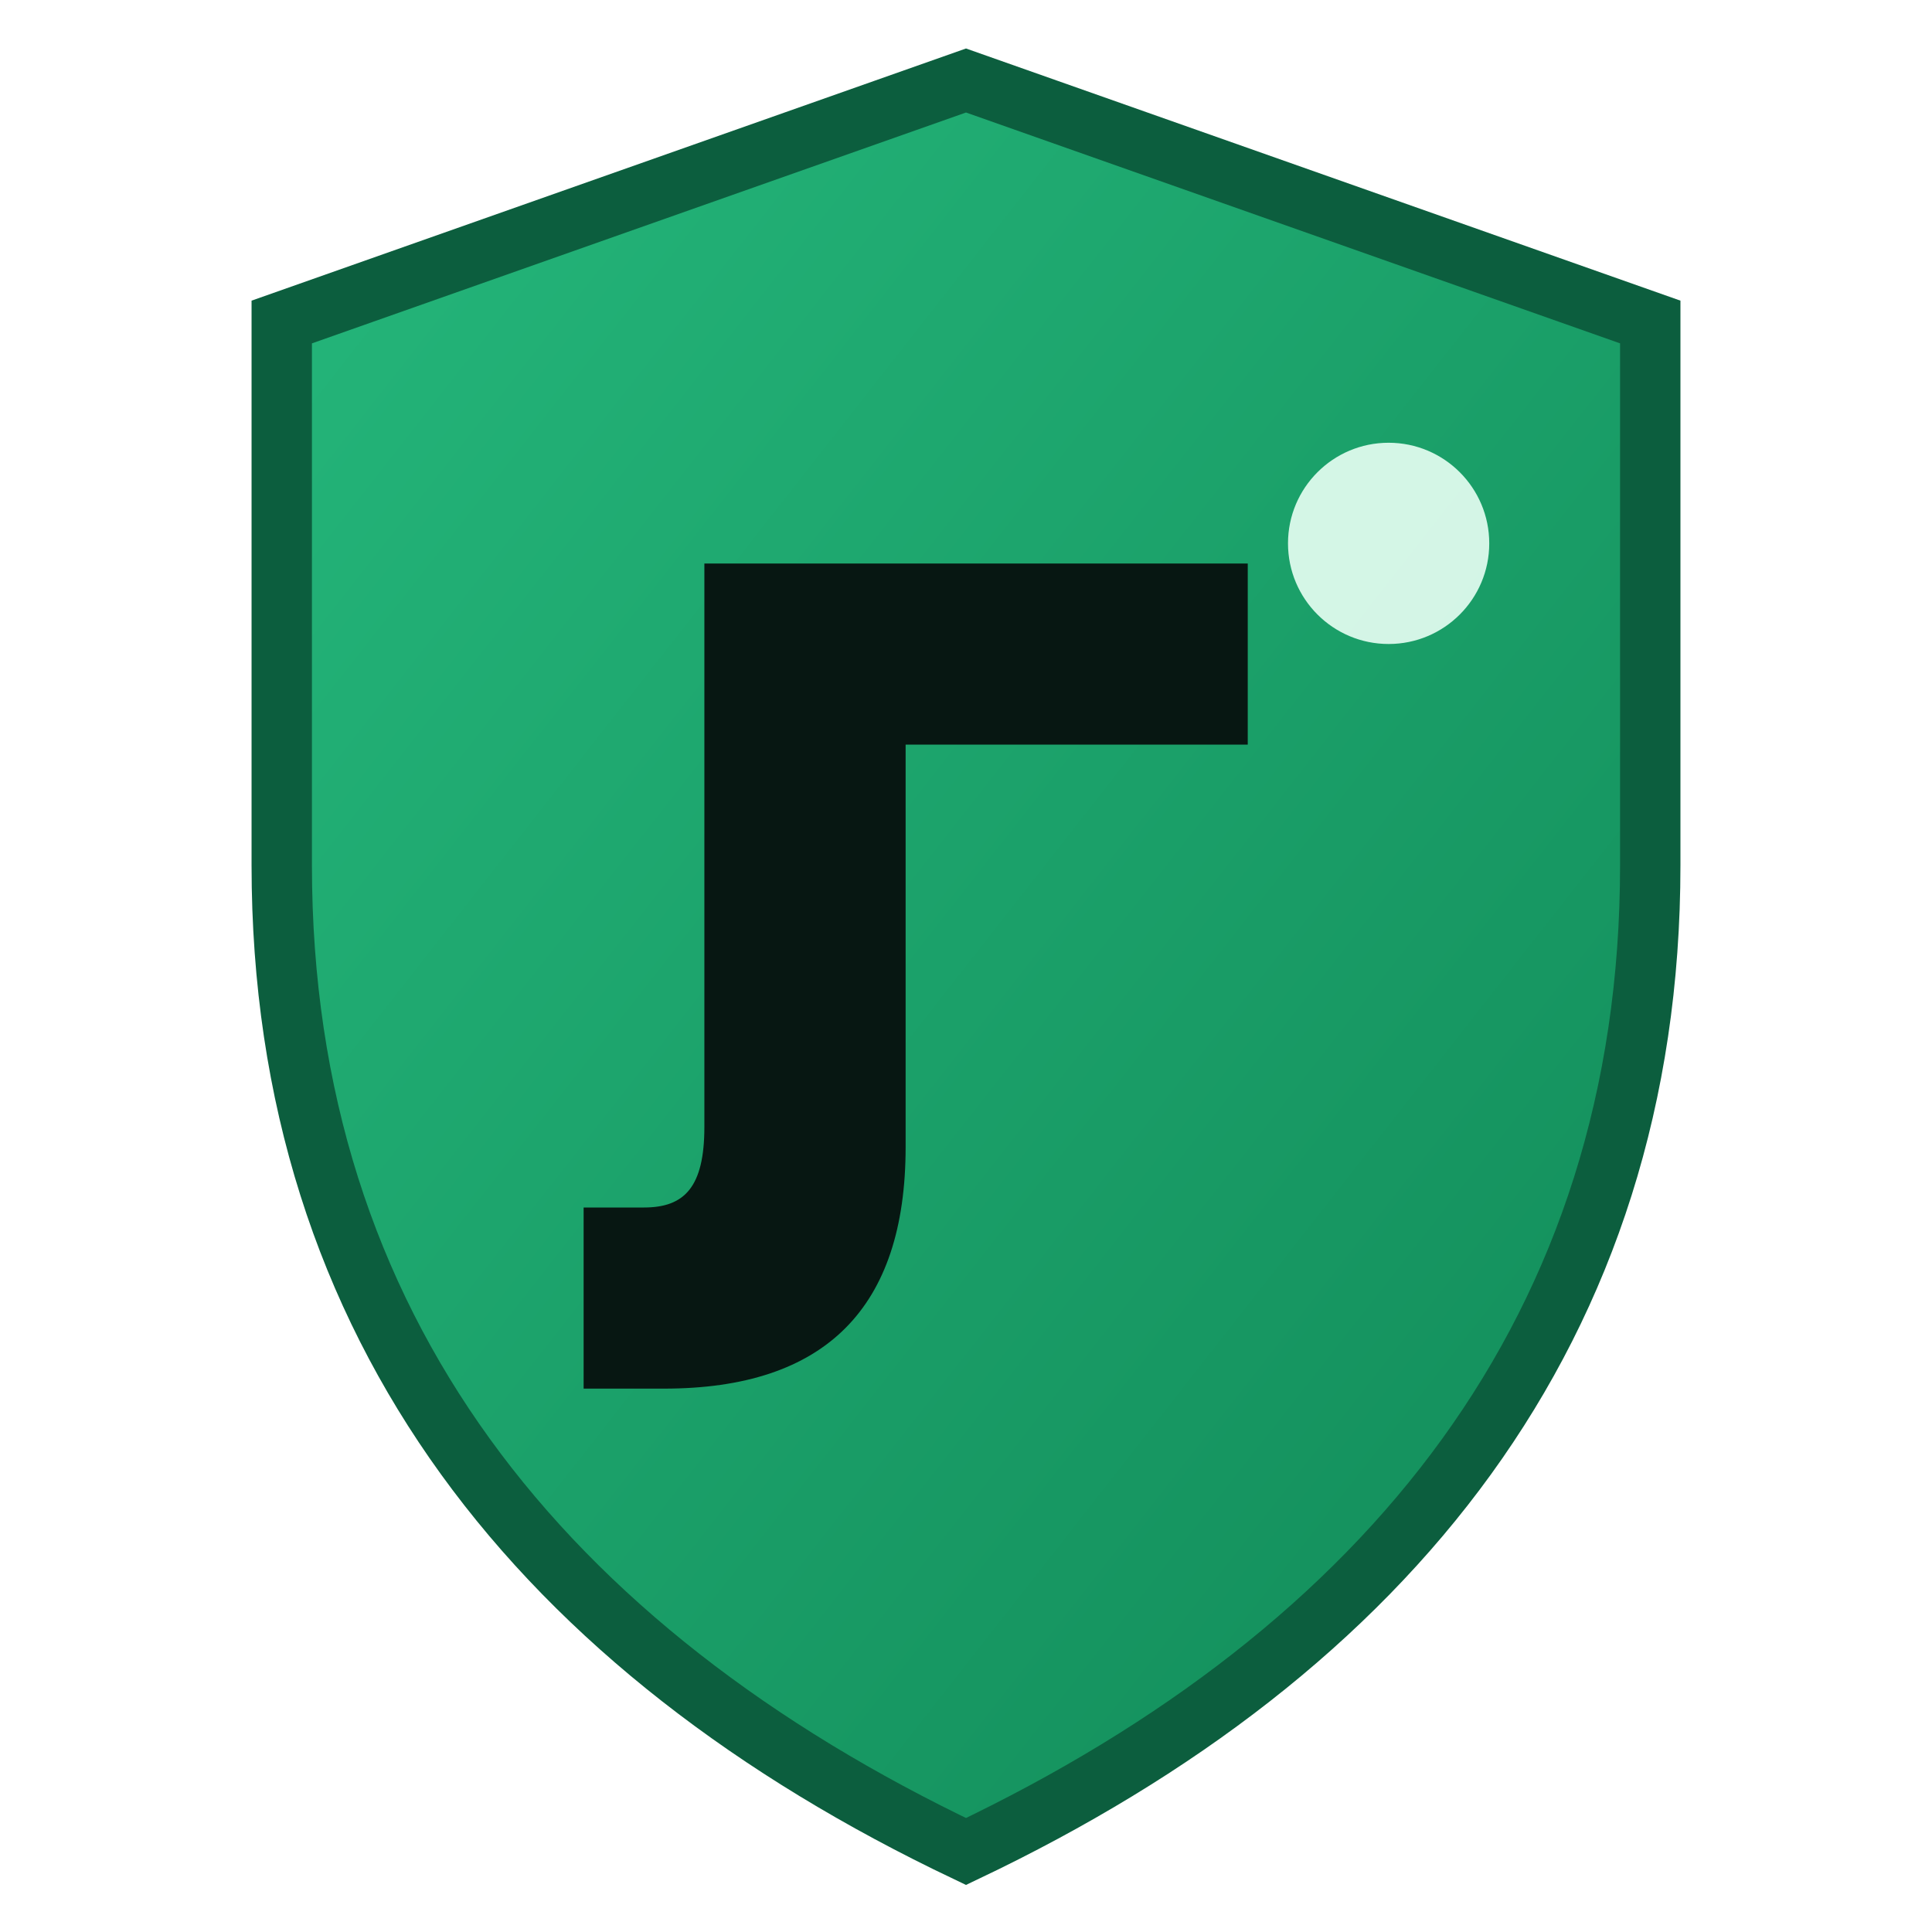
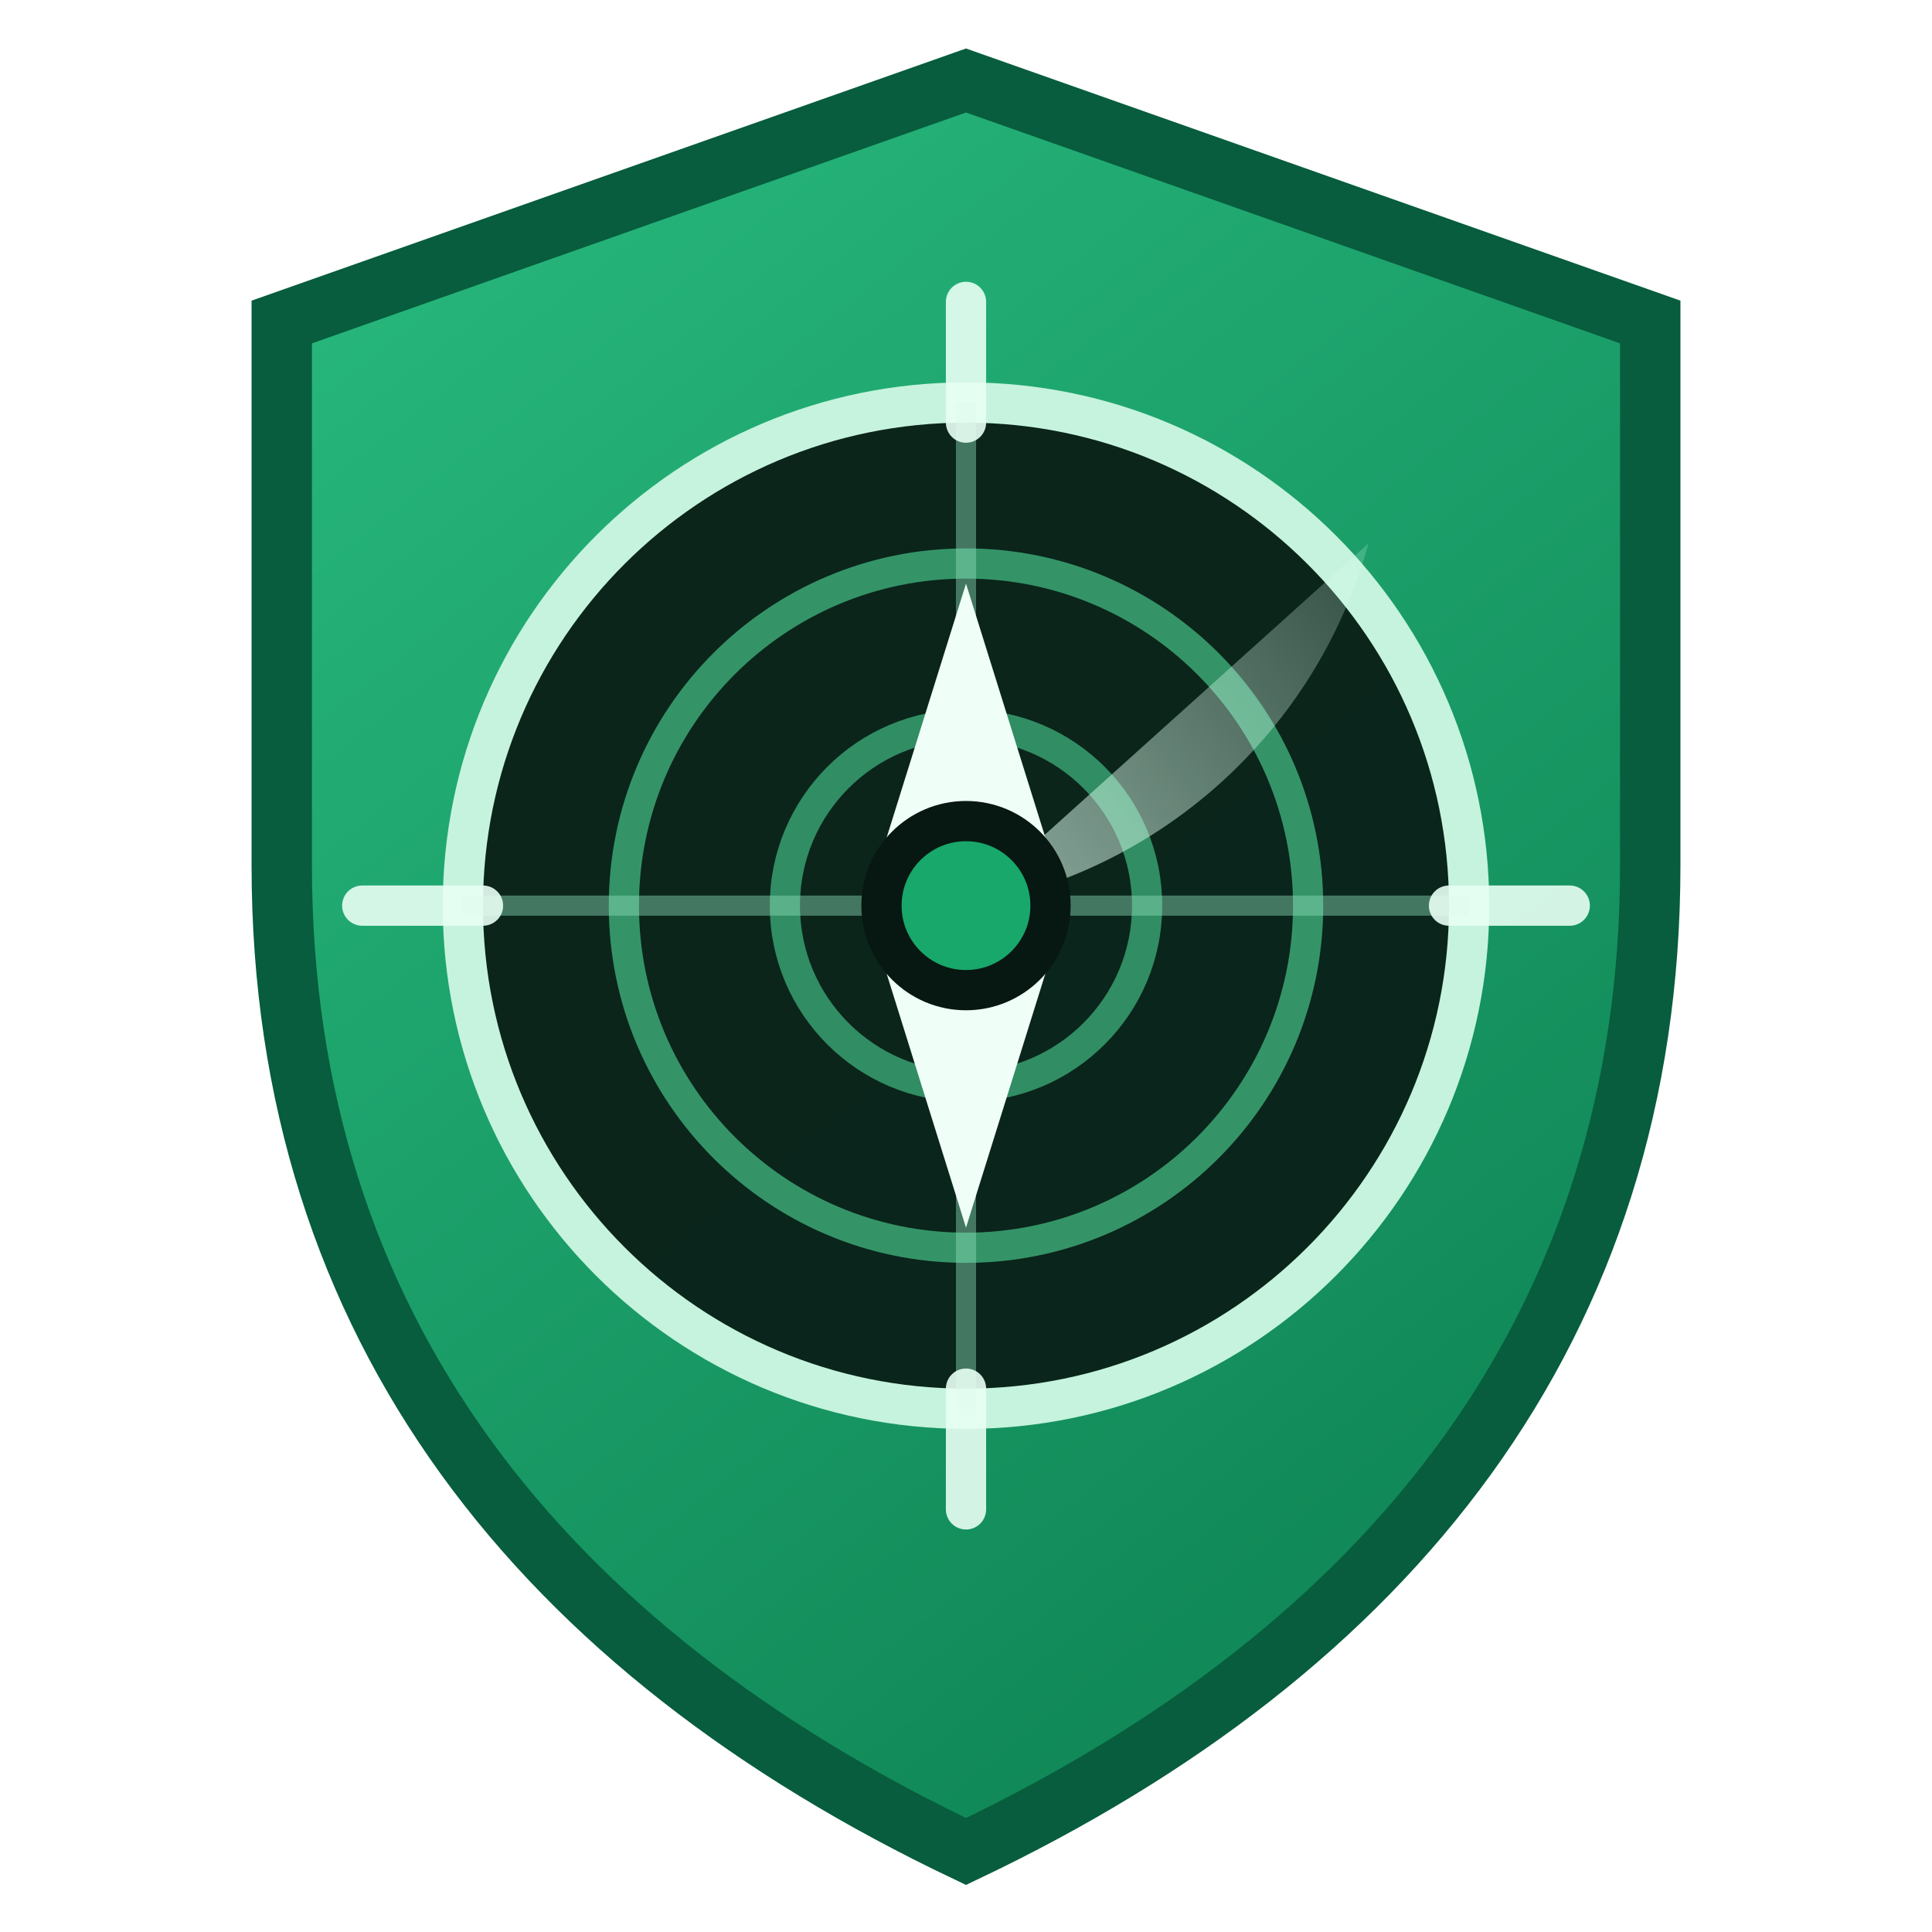
<svg xmlns="http://www.w3.org/2000/svg" viewBox="0 0 96 96" role="img" aria-labelledby="title desc">
  <defs>
-     <linearGradient id="g" x1="0" y1="0" x2="1" y2="1">
-       <stop offset="0" stop-color="#25b77b" />
-       <stop offset="1" stop-color="#118a58" />
+     <linearGradient id="shield" x1="18" y1="10" x2="78" y2="86" gradientUnits="userSpaceOnUse">
+       <stop offset="0" stop-color="#27b77c" />
+       <stop offset="1" stop-color="#0d8152" />
+     </linearGradient>
+     <linearGradient id="sweep" x1="48" y1="48" x2="80" y2="23" gradientUnits="userSpaceOnUse">
+       <stop offset="0" stop-color="#dffff0" stop-opacity=".65" />
+       <stop offset="1" stop-color="#dffff0" stop-opacity="0" />
    </linearGradient>
  </defs>
-   <path d="M48 4 82 16v27c0 23-13 39-34 49C27 82 14 66 14 43V16L48 4Z" fill="url(#g)" stroke="#0c5e3e" stroke-width="3" />
-   <path d="M35 28h27v9H45v20c0 8-4 12-12 12h-4v-9h3c2 0 3-1 3-4V28Z" fill="#071712" />
-   <circle cx="69" cy="27" r="5" fill="#e8fff4" opacity=".9" />
+   <path d="M48 4 82 16v27c0 23-13 39-34 49C27 82 14 66 14 43V16L48 4Z" fill="url(#shield)" stroke="#075d3d" stroke-width="3" />
+   <circle cx="48" cy="45" r="25" fill="#0a2319" stroke="#c9f5df" stroke-width="2" opacity=".98" />
+   <circle cx="48" cy="45" r="17" fill="none" stroke="#42b982" stroke-width="1.5" opacity=".75" />
+   <circle cx="48" cy="45" r="9" fill="none" stroke="#42b982" stroke-width="1.5" opacity=".7" />
+   <path d="M48 20v50M23 45h50" stroke="#8adbb7" stroke-width="1" opacity=".45" />
+   <path d="M48 45 68 27A25 25 0 0 1 48 45Z" fill="url(#sweep)" />
+   <path d="m48 29 5 16-5 16-5-16 5-16Z" fill="#effff7" />
+   <circle cx="48" cy="45" r="4.2" fill="#18a86b" stroke="#071711" stroke-width="2" />
+   <path d="M48 15v6M48 69v6M18 45h6M72 45h6" stroke="#e8fff4" stroke-width="2" stroke-linecap="round" opacity=".9" />
</svg>
